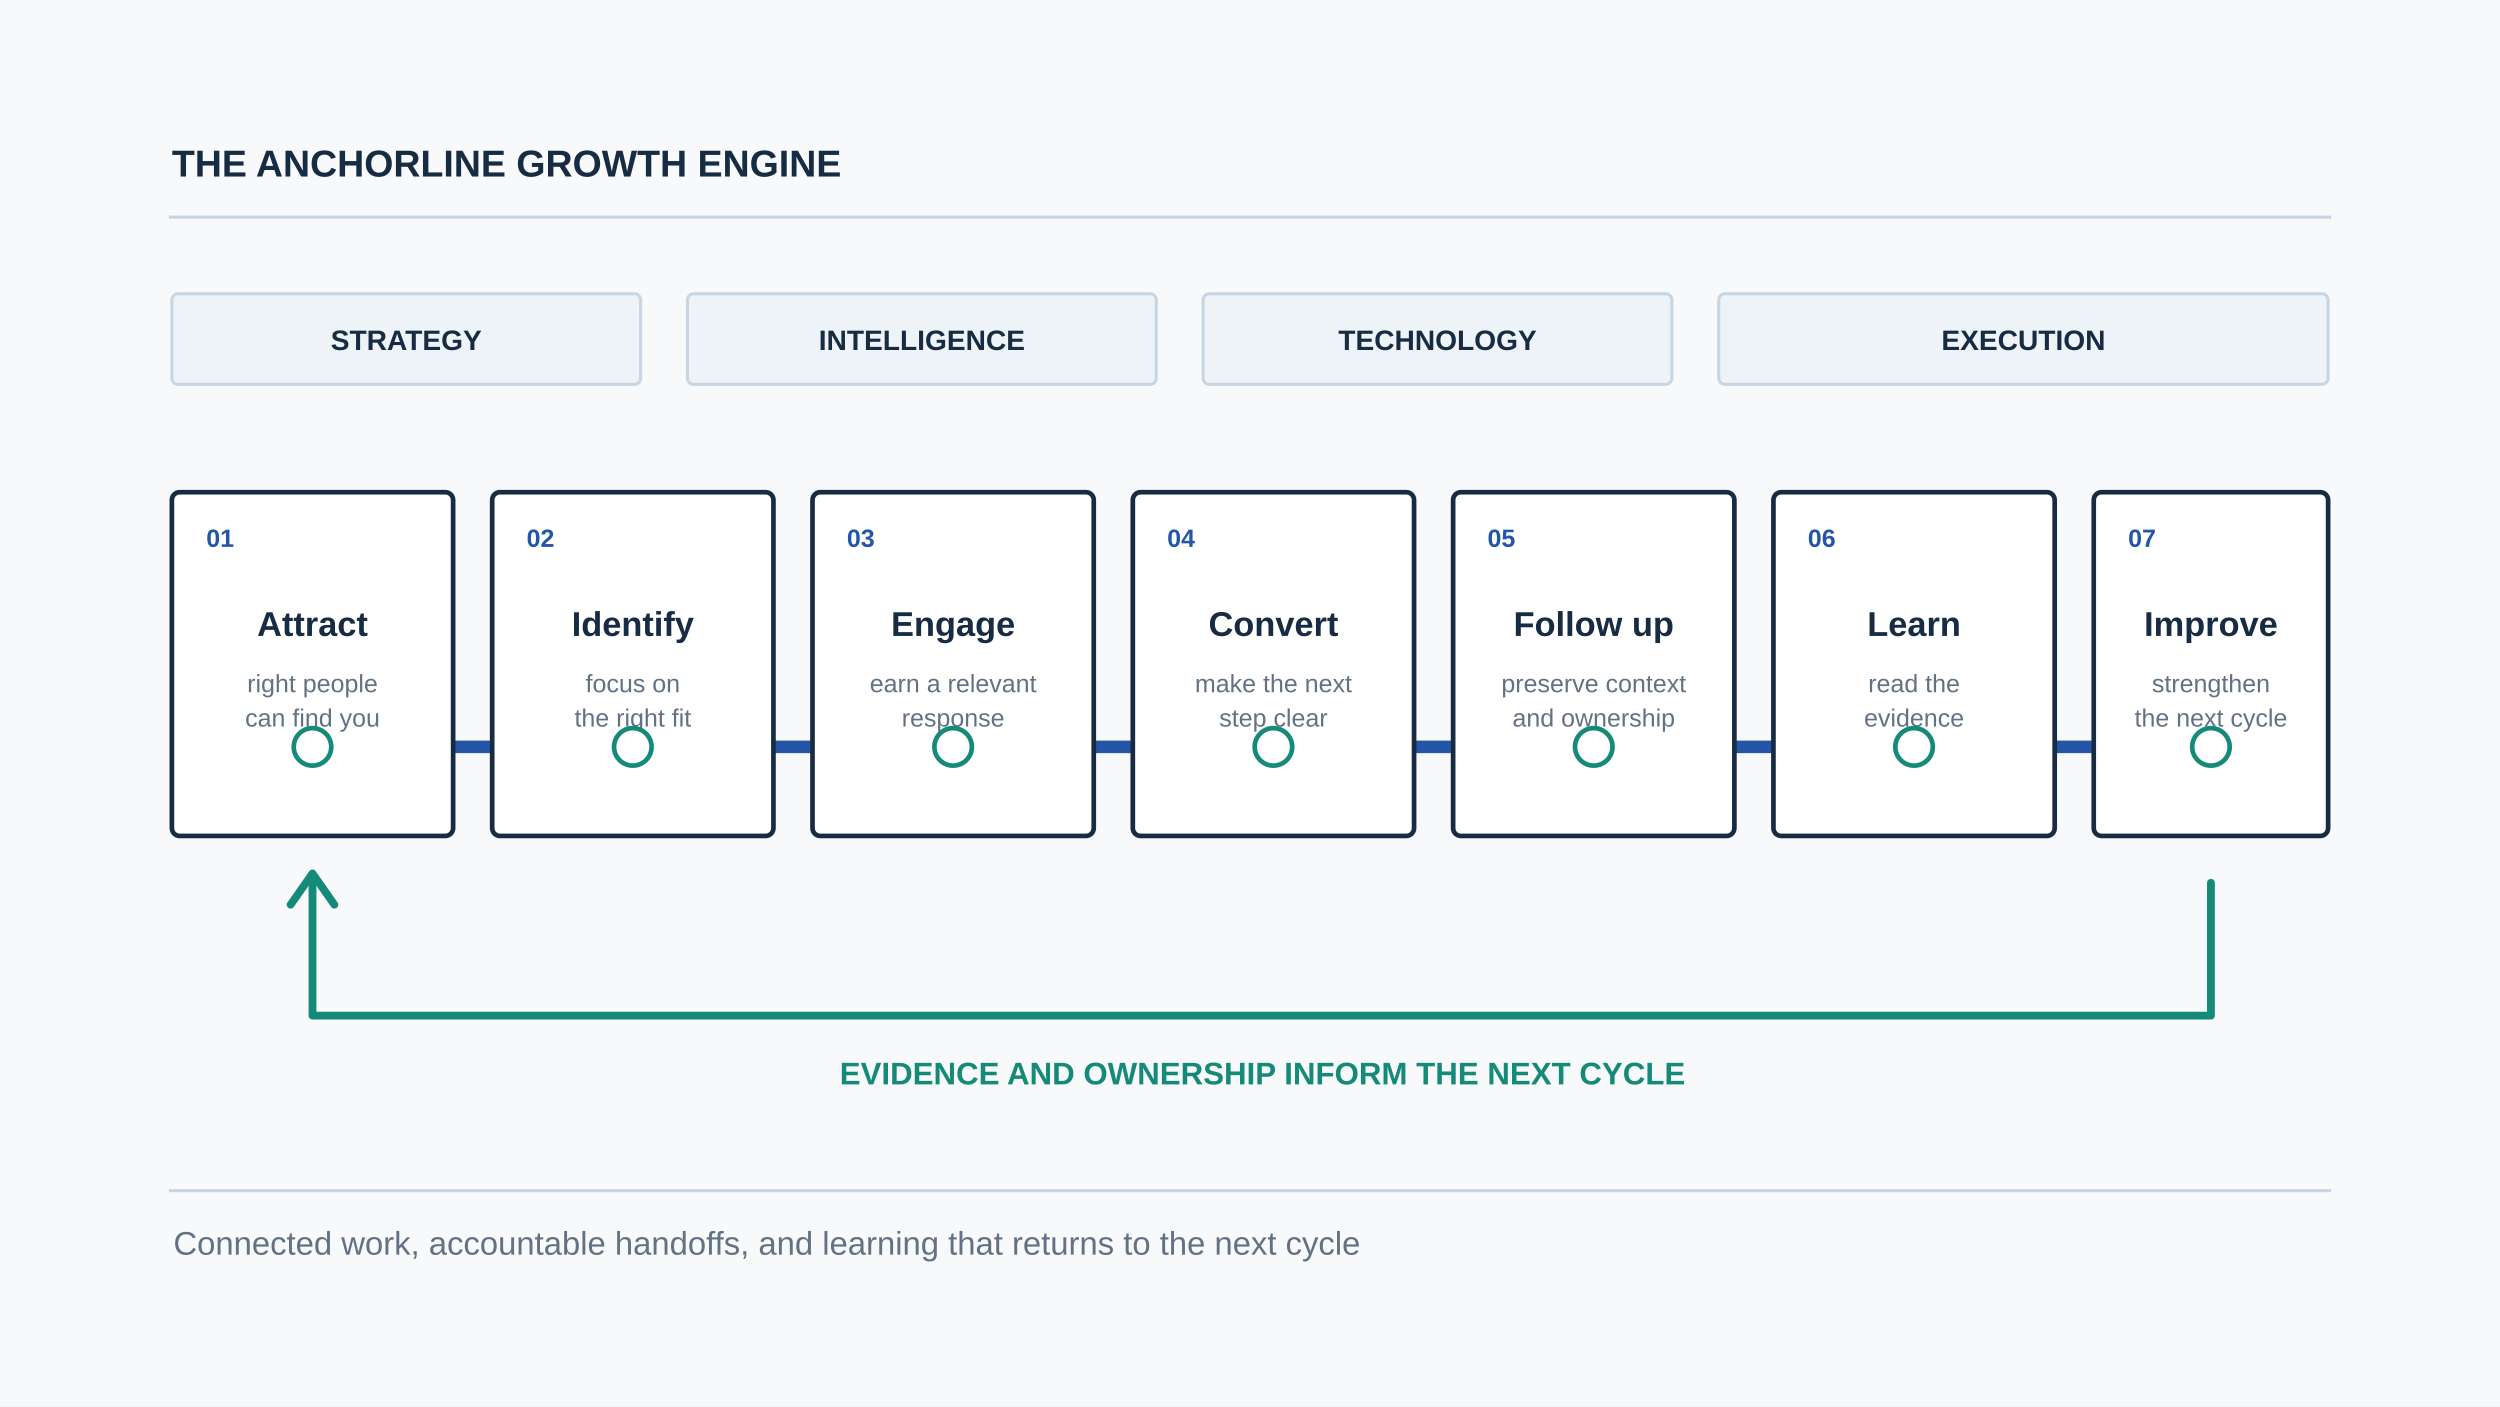
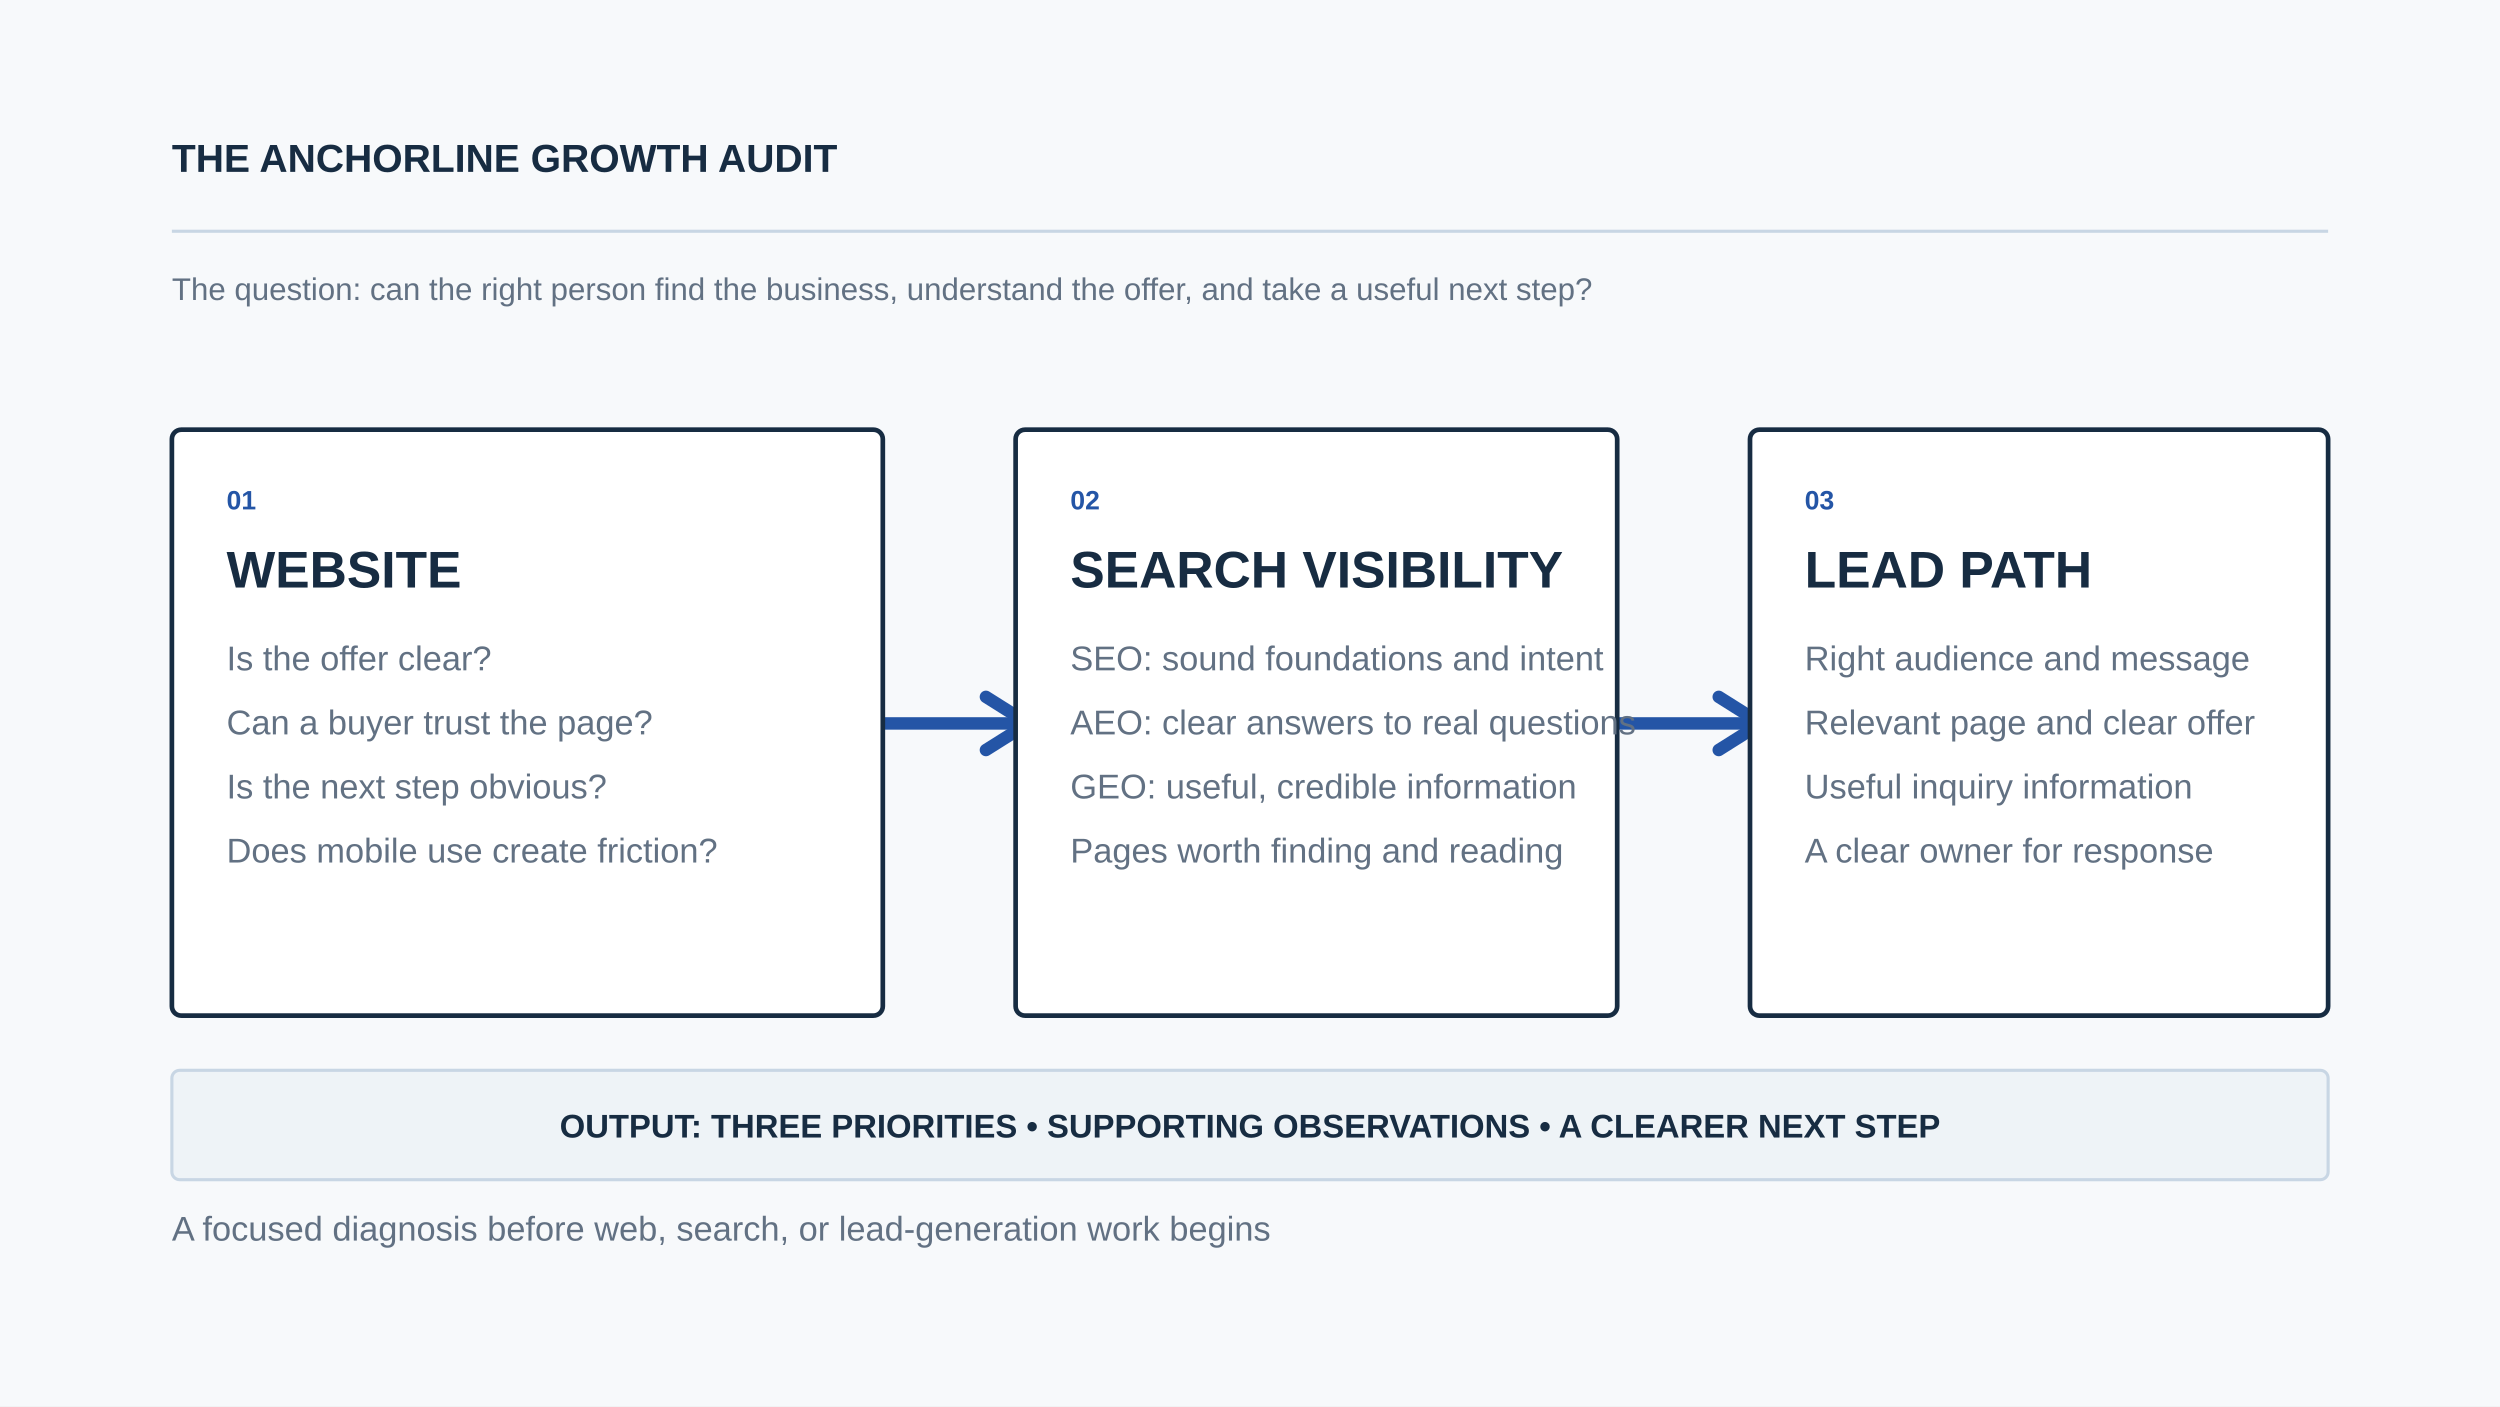
<svg xmlns="http://www.w3.org/2000/svg" width="1600" height="900" viewBox="0 0 1600 900" role="img" aria-labelledby="title desc">
  <rect width="1600" height="900" fill="#f7f9fb" />
-   <path d="M108 139H1492M108 762H1492" stroke="#c8d6e4" stroke-width="2" />
-   <text x="110" y="113" font-family="Arial, sans-serif" font-size="24" font-weight="700" fill="#172c42">THE ANCHORLINE GROWTH ENGINE</text>
-   <text x="111" y="803" font-family="Arial, sans-serif" font-size="21" fill="#627183">Connected work, accountable handoffs, and learning that returns to the next cycle</text>
+   <path d="M110 148H1490M110 745H1490" stroke="#c8d6e4" stroke-width="2" />
+   <text x="110" y="110" font-family="Arial, sans-serif" font-size="25" font-weight="700" fill="#172c42">THE ANCHORLINE GROWTH AUDIT</text>
+   <text x="110" y="794" font-family="Arial, sans-serif" font-size="22" fill="#627183">A focused diagnosis before web, search, or lead-generation work begins</text>
+   <text x="110" y="192" font-family="Arial, sans-serif" font-size="20" fill="#627183">The question: can the right person find the business, understand the offer, and take a useful next step?</text>
+   <path d="M566 463H649M1035 463H1118" stroke="#2455a6" stroke-width="8" stroke-linecap="round" />
+   <path d="m631 446 27 17-27 17M1100 446l27 17-27 17" fill="none" stroke="#2455a6" stroke-width="8" stroke-linecap="round" stroke-linejoin="round" />
+   <g fill="#ffffff" stroke="#172c42" stroke-width="3">
+     <rect x="110" y="275" width="455" height="375" rx="6" />
+     <rect x="650" y="275" width="385" height="375" rx="6" />
+     <rect x="1120" y="275" width="370" height="375" rx="6" />
+   </g>
+   <g fill="#2455a6" font-family="Arial, sans-serif" font-size="17" font-weight="700">
+     <text x="145" y="326">01</text>
+     <text x="685" y="326">02</text>
+     <text x="1155" y="326">03</text>
+   </g>
+   <g fill="#172c42" font-family="Arial, sans-serif" font-size="33" font-weight="700">
+     <text x="145" y="376">WEBSITE</text>
+     <text x="685" y="376">SEARCH VISIBILITY</text>
+     <text x="1155" y="376">LEAD PATH</text>
+   </g>
+   <g fill="#627183" font-family="Arial, sans-serif" font-size="22">
+     <text x="145" y="429">Is the offer clear?</text>
+     <text x="145" y="470">Can a buyer trust the page?</text>
+     <text x="145" y="511">Is the next step obvious?</text>
+     <text x="145" y="552">Does mobile use create friction?</text>
+     <text x="685" y="429">SEO: sound foundations and intent</text>
+     <text x="685" y="470">AEO: clear answers to real questions</text>
+     <text x="685" y="511">GEO: useful, credible information</text>
+     <text x="685" y="552">Pages worth finding and reading</text>
+     <text x="1155" y="429">Right audience and message</text>
+     <text x="1155" y="470">Relevant page and clear offer</text>
+     <text x="1155" y="511">Useful inquiry information</text>
+     <text x="1155" y="552">A clear owner for response</text>
+   </g>
  <g fill="#eef3f7" stroke="#c8d6e4" stroke-width="2">
-     <rect x="110" y="188" width="300" height="58" rx="4" />
-     <rect x="440" y="188" width="300" height="58" rx="4" />
-     <rect x="770" y="188" width="300" height="58" rx="4" />
-     <rect x="1100" y="188" width="390" height="58" rx="4" />
+     <rect x="110" y="685" width="1380" height="70" rx="5" />
  </g>
-   <g fill="#172c42" font-family="Arial, sans-serif" font-size="18" font-weight="700" text-anchor="middle">
-     <text x="260" y="224">STRATEGY</text>
-     <text x="590" y="224">INTELLIGENCE</text>
-     <text x="920" y="224">TECHNOLOGY</text>
-     <text x="1295" y="224">EXECUTION</text>
-   </g>
-   <path d="M165 478H1432" stroke="#2455a6" stroke-width="8" stroke-linecap="round" />
-   <path d="m1415 461 27 17-27 17" fill="none" stroke="#2455a6" stroke-width="8" stroke-linecap="round" stroke-linejoin="round" />
-   <g fill="#ffffff" stroke="#172c42" stroke-width="3">
-     <rect x="110" y="315" width="180" height="220" rx="5" />
-     <rect x="315" y="315" width="180" height="220" rx="5" />
-     <rect x="520" y="315" width="180" height="220" rx="5" />
-     <rect x="725" y="315" width="180" height="220" rx="5" />
-     <rect x="930" y="315" width="180" height="220" rx="5" />
-     <rect x="1135" y="315" width="180" height="220" rx="5" />
-     <rect x="1340" y="315" width="150" height="220" rx="5" />
-   </g>
-   <g fill="#2455a6" font-family="Arial, sans-serif" font-size="16" font-weight="700">
-     <text x="132" y="350">01</text>
-     <text x="337" y="350">02</text>
-     <text x="542" y="350">03</text>
-     <text x="747" y="350">04</text>
-     <text x="952" y="350">05</text>
-     <text x="1157" y="350">06</text>
-     <text x="1362" y="350">07</text>
-   </g>
-   <g fill="#172c42" font-family="Arial, sans-serif" font-size="22" font-weight="700" text-anchor="middle">
-     <text x="200" y="407">Attract</text>
-     <text x="405" y="407">Identify</text>
-     <text x="610" y="407">Engage</text>
-     <text x="815" y="407">Convert</text>
-     <text x="1020" y="407">Follow up</text>
-     <text x="1225" y="407">Learn</text>
-     <text x="1415" y="407">Improve</text>
-   </g>
-   <g fill="#627183" font-family="Arial, sans-serif" font-size="16" text-anchor="middle">
-     <text x="200" y="443">right people</text>
-     <text x="200" y="465">can find you</text>
-     <text x="405" y="443">focus on</text>
-     <text x="405" y="465">the right fit</text>
-     <text x="610" y="443">earn a relevant</text>
-     <text x="610" y="465">response</text>
-     <text x="815" y="443">make the next</text>
-     <text x="815" y="465">step clear</text>
-     <text x="1020" y="443">preserve context</text>
-     <text x="1020" y="465">and ownership</text>
-     <text x="1225" y="443">read the</text>
-     <text x="1225" y="465">evidence</text>
-     <text x="1415" y="443">strengthen</text>
-     <text x="1415" y="465">the next cycle</text>
-   </g>
-   <g fill="#ffffff" stroke="#168a78" stroke-width="3">
-     <circle cx="200" cy="478" r="12" />
-     <circle cx="405" cy="478" r="12" />
-     <circle cx="610" cy="478" r="12" />
-     <circle cx="815" cy="478" r="12" />
-     <circle cx="1020" cy="478" r="12" />
-     <circle cx="1225" cy="478" r="12" />
-     <circle cx="1415" cy="478" r="12" />
-   </g>
-   <path d="M1415 565V650H200V565" fill="none" stroke="#168a78" stroke-width="5" stroke-linecap="round" stroke-linejoin="round" />
-   <path d="m186 579 14-20 14 20" fill="none" stroke="#168a78" stroke-width="5" stroke-linecap="round" stroke-linejoin="round" />
-   <text x="808" y="694" font-family="Arial, sans-serif" font-size="20" font-weight="700" fill="#168a78" text-anchor="middle">EVIDENCE AND OWNERSHIP INFORM THE NEXT CYCLE</text>
+   <text x="800" y="728" text-anchor="middle" font-family="Arial, sans-serif" font-size="21" font-weight="700" fill="#172c42">OUTPUT: THREE PRIORITIES  •  SUPPORTING OBSERVATIONS  •  A CLEARER NEXT STEP</text>
</svg>
